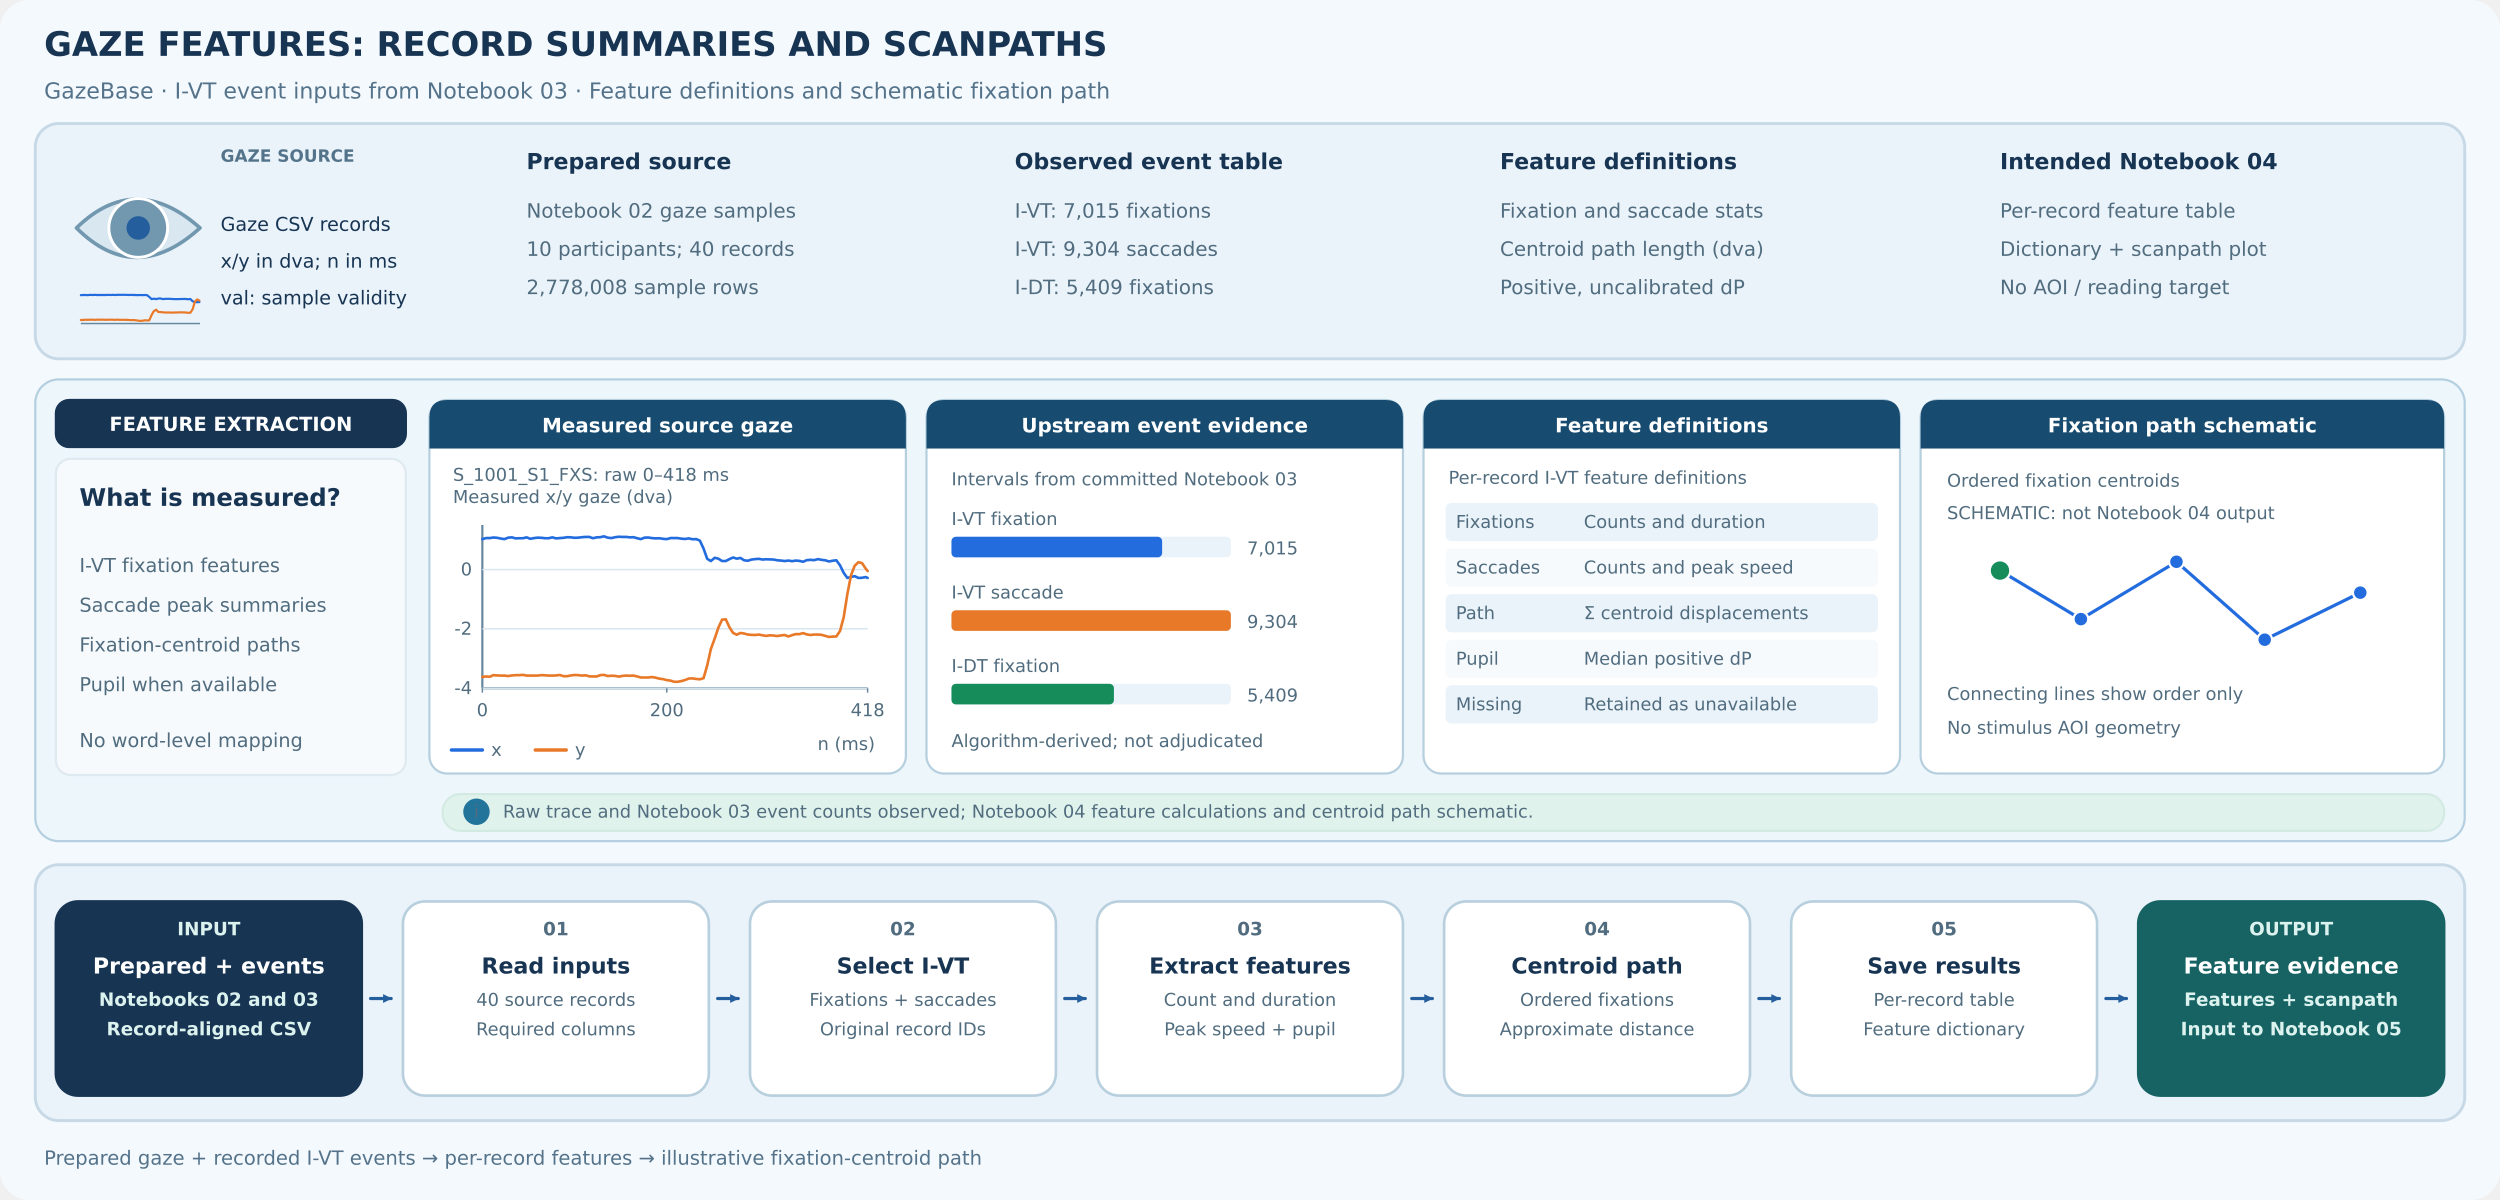
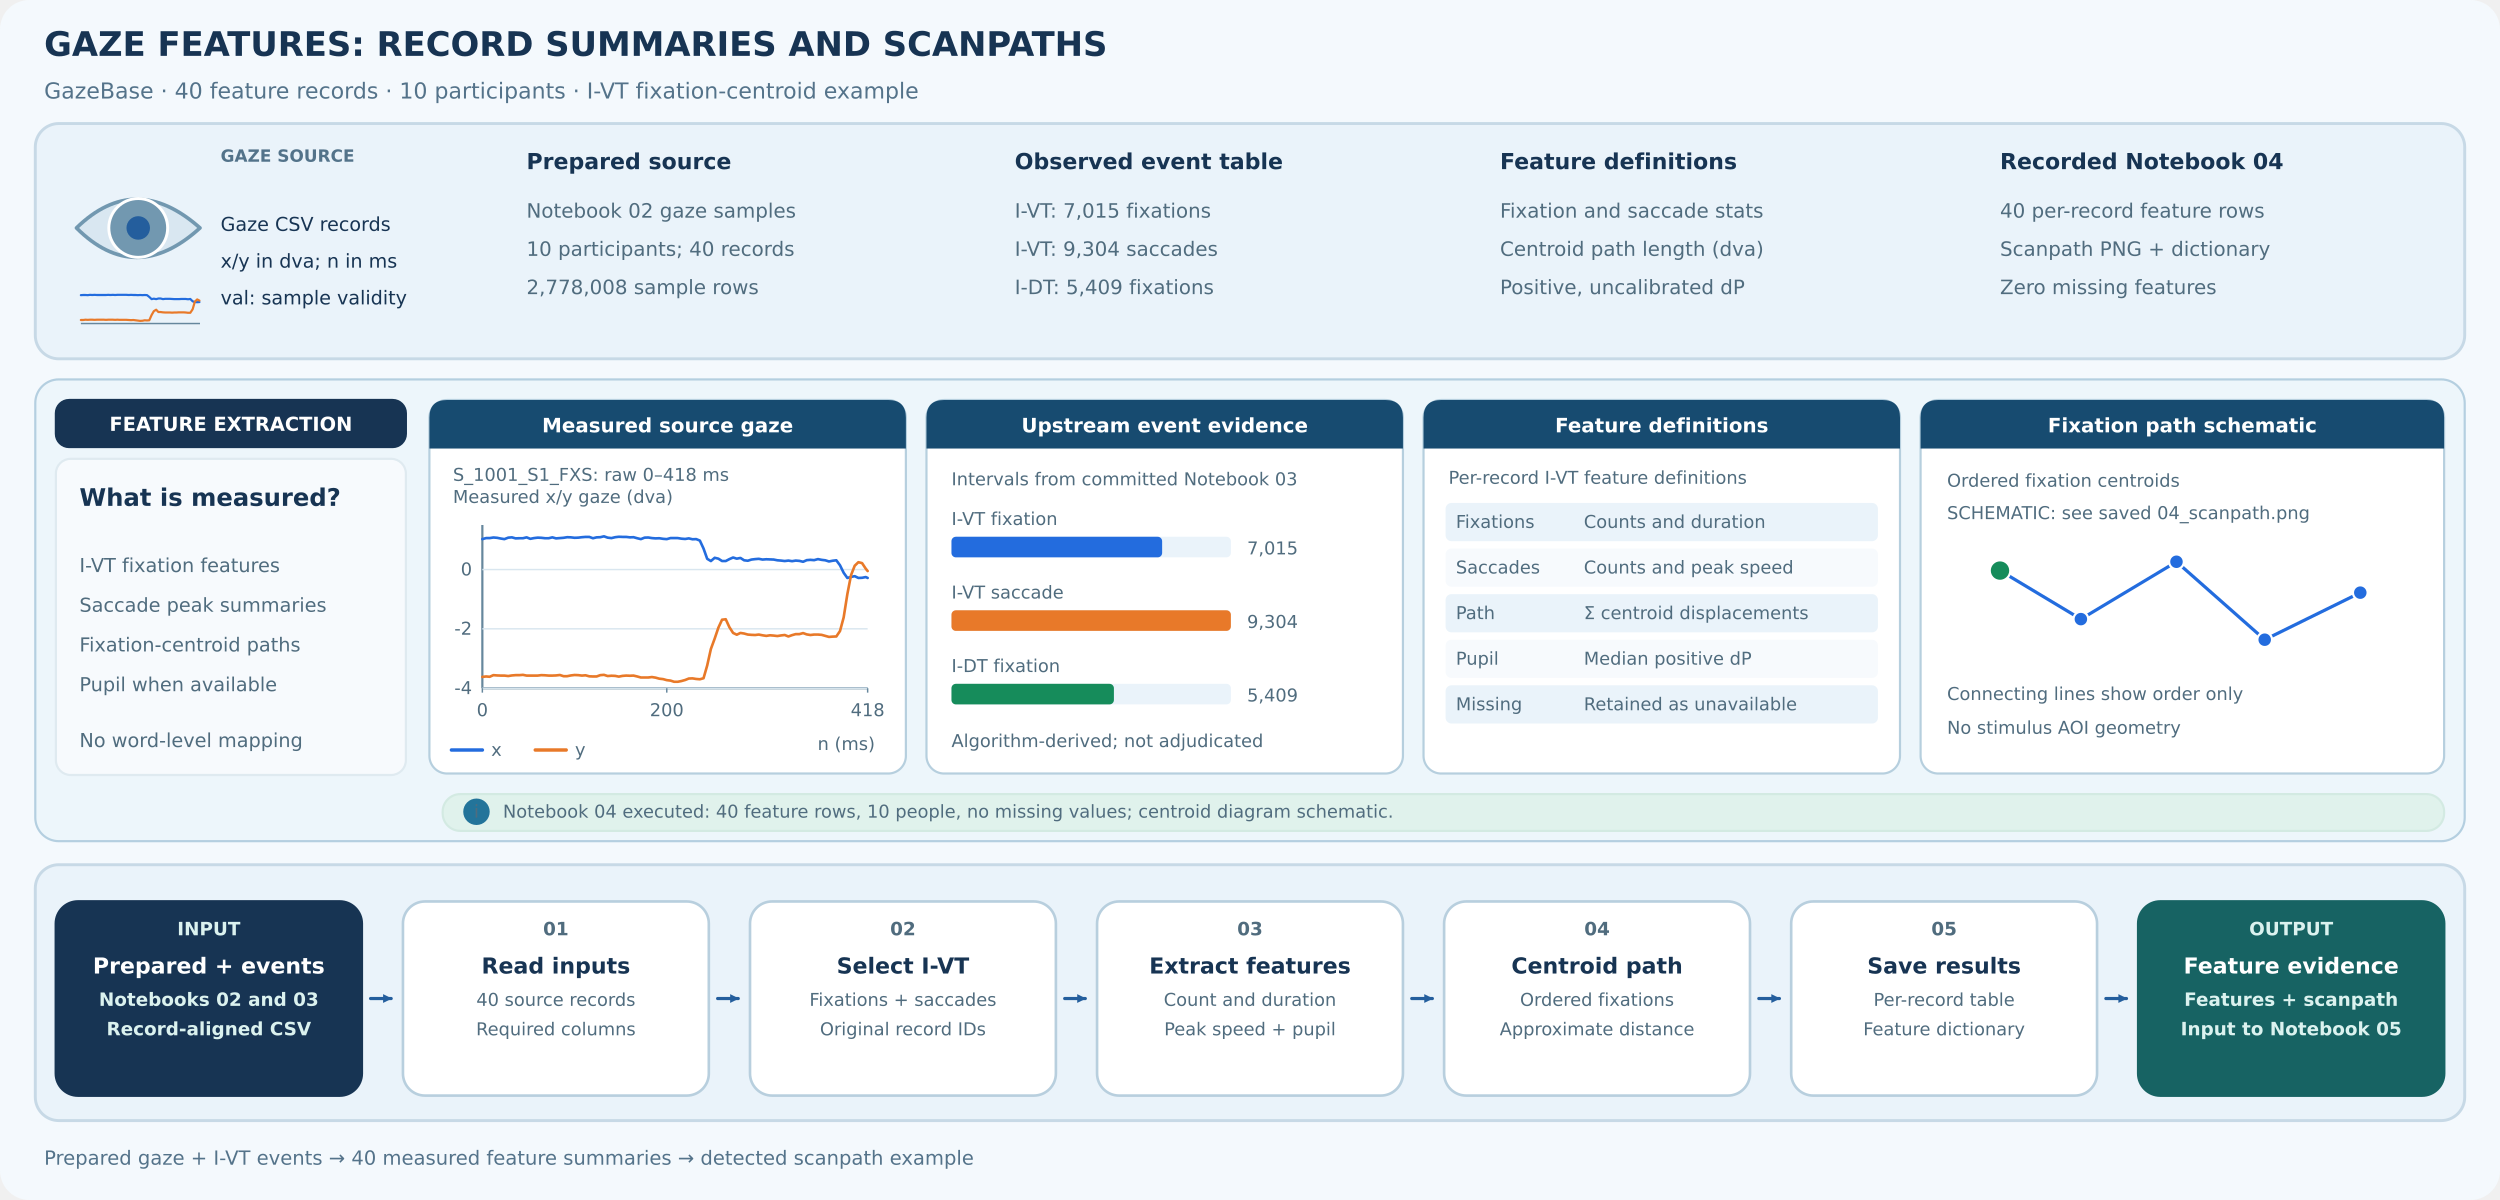
<svg xmlns="http://www.w3.org/2000/svg" width="1700" height="816" viewBox="0 0 1700 816" role="img" aria-labelledby="svg-title svg-desc">
  <defs>
    <style>
.title{font:700 23px DejaVu Sans,Arial,sans-serif;fill:#173453}.subtitle{font:400 15px DejaVu Sans,Arial,sans-serif;fill:#54738A}.sourceheading{font:700 11.5px DejaVu Sans,Arial,sans-serif;fill:#53738A}.sourcebody{font:400 13px DejaVu Sans,Arial,sans-serif;fill:#173453}.ctxhead{font:700 15px DejaVu Sans,Arial,sans-serif;fill:#173453}.ctxbody{font:400 13.5px DejaVu Sans,Arial,sans-serif;fill:#506C7E}.focushead{font:700 16.5px DejaVu Sans,Arial,sans-serif;fill:#173453}.focusbody{font:400 13.1px DejaVu Sans,Arial,sans-serif;fill:#506C7E}.sectionlabel{font:700 13.2px DejaVu Sans,Arial,sans-serif;fill:white}.panelhead{font:700 13.5px DejaVu Sans,Arial,sans-serif;fill:white}.panelbody{font:400 12.1px DejaVu Sans,Arial,sans-serif;fill:#506C7E}.nodeid{font:700 12.5px DejaVu Sans,Arial,sans-serif;fill:#506C7E}.nodetitle{font:700 15px DejaVu Sans,Arial,sans-serif;fill:#173453}.nodedesc{font:400 12.1px DejaVu Sans,Arial,sans-serif;fill:#506C7E}.endnodeid{font:700 12.5px DejaVu Sans,Arial,sans-serif;fill:#DBF2EF}.endnodetitle{font:700 15px DejaVu Sans,Arial,sans-serif;fill:white}.footer{font:400 13.3px DejaVu Sans,Arial,sans-serif;fill:#54738A}</style>
    <marker id="arr" markerWidth="6" markerHeight="6" refX="5.5" refY="3" orient="auto" markerUnits="userSpaceOnUse">
      <path d="M0 0 L6 3 L0 6 Z" fill="#245E9D" />
    </marker>
  </defs>
  <rect x="0" y="0" width="1700" height="816" rx="20" fill="#F4F9FD" stroke="none" stroke-width="1" />
  <g id="band-0-header">
    <text x="30" y="38" class="title">GAZE FEATURES: RECORD SUMMARIES AND SCANPATHS</text>
-     <text x="30" y="67" class="subtitle">GazeBase · I-VT event inputs from Notebook 03 · Feature definitions and schematic fixation path</text>
+     <text x="30" y="67" class="subtitle">GazeBase · 40 feature records · 10 participants · I-VT fixation-centroid example</text>
  </g>
  <g id="band-1-context">
    <rect x="24" y="84" width="1652" height="160" rx="16" fill="#EAF3FA" stroke="#C7D9E6" stroke-width="2" />
    <g id="source">
      <text x="150" y="110" class="sourceheading">GAZE SOURCE</text>
      <path d="M52 155 Q92 116 136 155 Q92 195 52 155Z" fill="#D9E7F1" stroke="#7298B0" stroke-width="2.5" stroke-linejoin="round" />
      <circle cx="94" cy="155" r="20" fill="#7298B0" stroke="#FFFFFF" stroke-width="2" />
      <circle cx="94" cy="155" r="8" fill="#245E9D" />
      <line x1="55" y1="220" x2="136" y2="220" stroke="#66879D" stroke-width="1" />
      <path d="M55.0 200.7 L56.6 200.6 L58.1 200.6 L59.7 200.7 L61.2 200.5 L62.8 200.6 L64.3 200.5 L65.9 200.6 L67.4 200.6 L69.0 200.6 L70.5 200.6 L72.1 200.6 L73.6 200.5 L75.2 200.6 L76.7 200.5 L78.3 200.6 L79.8 200.5 L81.4 200.5 L82.9 200.5 L84.5 200.5 L86.0 200.5 L87.6 200.6 L89.1 200.5 L90.7 200.6 L92.2 200.6 L93.8 200.7 L95.3 200.6 L96.9 200.7 L98.4 200.6 L100.0 200.7 L101.5 201.9 L103.1 203.4 L104.6 203.1 L106.2 203.4 L107.7 203.0 L109.3 203.0 L110.8 203.4 L112.4 203.2 L113.9 203.2 L115.5 203.2 L117.0 203.3 L118.6 203.4 L120.1 203.4 L121.7 203.4 L123.2 203.3 L124.8 203.3 L126.3 203.3 L127.9 203.5 L129.4 203.3 L131.0 204.9 L132.5 205.4 L134.1 205.5 L135.6 205.4" fill="none" stroke="#236CDE" stroke-width="1.5" stroke-linecap="round" stroke-linejoin="round" />
      <path d="M55.0 217.6 L56.6 217.6 L58.1 217.4 L59.7 217.5 L61.2 217.4 L62.8 217.4 L64.3 217.5 L65.9 217.4 L67.4 217.4 L69.0 217.4 L70.5 217.4 L72.1 217.5 L73.6 217.4 L75.2 217.4 L76.7 217.4 L78.3 217.5 L79.8 217.4 L81.4 217.5 L82.9 217.5 L84.5 217.5 L86.0 217.5 L87.6 217.6 L89.1 217.7 L90.7 217.6 L92.2 217.8 L93.8 218.0 L95.3 218.2 L96.9 218.1 L98.4 217.8 L100.0 217.9 L101.5 217.8 L103.1 214.2 L104.6 211.6 L106.2 210.6 L107.7 212.2 L109.3 212.2 L110.8 212.4 L112.4 212.5 L113.9 212.5 L115.5 212.5 L117.0 212.6 L118.6 212.5 L120.1 212.5 L121.7 212.4 L123.2 212.4 L124.8 212.4 L126.3 212.5 L127.9 212.7 L129.4 212.7 L131.0 210.3 L132.5 205.1 L134.1 203.6 L135.6 204.4" fill="none" stroke="#E87929" stroke-width="1.5" stroke-linecap="round" stroke-linejoin="round" />
      <text x="150" y="157" class="sourcebody">Gaze CSV records</text>
      <text x="150" y="182" class="sourcebody">x/y in dva; n in ms</text>
      <text x="150" y="207" class="sourcebody">val: sample validity</text>
    </g>
    <g id="context-1">
      <text x="358" y="115" class="ctxhead">Prepared source</text>
      <text x="358" y="148" class="ctxbody">Notebook 02 gaze samples</text>
      <text x="358" y="174" class="ctxbody">10 participants; 40 records</text>
      <text x="358" y="200" class="ctxbody">2,778,008 sample rows</text>
    </g>
    <g id="context-2">
      <text x="690" y="115" class="ctxhead">Observed event table</text>
      <text x="690" y="148" class="ctxbody">I-VT: 7,015 fixations</text>
      <text x="690" y="174" class="ctxbody">I-VT: 9,304 saccades</text>
      <text x="690" y="200" class="ctxbody">I-DT: 5,409 fixations</text>
    </g>
    <g id="context-3">
      <text x="1020" y="115" class="ctxhead">Feature definitions</text>
      <text x="1020" y="148" class="ctxbody">Fixation and saccade stats</text>
      <text x="1020" y="174" class="ctxbody">Centroid path length (dva)</text>
      <text x="1020" y="200" class="ctxbody">Positive, uncalibrated dP</text>
    </g>
    <g id="context-4">
-       <text x="1360" y="115" class="ctxhead">Intended Notebook 04</text>
-       <text x="1360" y="148" class="ctxbody">Per-record feature table</text>
-       <text x="1360" y="174" class="ctxbody">Dictionary + scanpath plot</text>
-       <text x="1360" y="200" class="ctxbody">No AOI / reading target</text>
+       <text x="1360" y="115" class="ctxhead">Recorded Notebook 04</text>
+       <text x="1360" y="148" class="ctxbody">40 per-record feature rows</text>
+       <text x="1360" y="174" class="ctxbody">Scanpath PNG + dictionary</text>
+       <text x="1360" y="200" class="ctxbody">Zero missing features</text>
    </g>
  </g>
  <g id="band-2-analysis">
    <rect x="24" y="258" width="1652" height="314" rx="16" fill="#EDF6FB" stroke="#B4CFE0" stroke-width="1.5" />
    <g id="focus">
      <rect x="38" y="272" width="238" height="32" rx="9" fill="#173453" stroke="#173453" stroke-width="1.5" />
      <text x="157" y="293" class="sectionlabel" text-anchor="middle">FEATURE EXTRACTION</text>
      <rect x="38" y="312" width="238" height="215" rx="10" fill="#F7FAFD" stroke="#DFEAF0" stroke-width="1.5" />
      <text x="54" y="344" class="focushead">What is measured?</text>
      <text x="54" y="389" class="focusbody">I-VT fixation features</text>
      <text x="54" y="416" class="focusbody">Saccade peak summaries</text>
      <text x="54" y="443" class="focusbody">Fixation-centroid paths</text>
      <text x="54" y="470" class="focusbody">Pupil when available</text>
      <text x="54" y="508" class="focusbody">No word-level mapping</text>
    </g>
    <g id="panels">
      <g id="panel-1">
        <rect x="292" y="272" width="324" height="254" rx="12" fill="#FFFFFF" stroke="#B6CFDE" stroke-width="1.5" />
        <path d="M304 272 H604 Q616 272 616 284 V305 H292 V284 Q292 272 304 272 Z" fill="#174B70" />
        <text x="454" y="294" class="panelhead" text-anchor="middle">Measured source gaze</text>
        <g id="scientific-panel-1">
          <text x="308" y="327" class="panelbody">S_1001_S1_FXS: raw 0–418 ms</text>
          <text x="308" y="342" class="panelbody">Measured x/y gaze (dva)</text>
          <line x1="328" y1="357" x2="328" y2="468" stroke="#66879D" stroke-width="1.5" />
          <line x1="328" y1="468" x2="590" y2="468" stroke="#66879D" stroke-width="1.5" />
          <line x1="328" y1="468" x2="590" y2="468" stroke="#D9E6EF" stroke-width="1" />
          <text x="321" y="472" class="panelbody" text-anchor="end">-4</text>
          <line x1="328" y1="427.6" x2="590" y2="427.6" stroke="#D9E6EF" stroke-width="1" />
          <text x="321" y="431.6" class="panelbody" text-anchor="end">-2</text>
          <line x1="328" y1="387.3" x2="590" y2="387.3" stroke="#D9E6EF" stroke-width="1" />
          <text x="321" y="391.3" class="panelbody" text-anchor="end">0</text>
          <line x1="328" y1="468" x2="328" y2="471" stroke="#66879D" stroke-width="1" />
          <text x="328" y="487" class="panelbody" text-anchor="middle">0</text>
          <line x1="453.4" y1="468" x2="453.4" y2="471" stroke="#66879D" stroke-width="1" />
          <text x="453.4" y="487" class="panelbody" text-anchor="middle">200</text>
          <line x1="590" y1="468" x2="590" y2="471" stroke="#66879D" stroke-width="1" />
          <text x="590" y="487" class="panelbody" text-anchor="middle">418</text>
          <path d="M328.0 366.6 L330.5 365.9 L333.0 365.9 L335.5 365.5 L338.0 365.7 L340.5 366.2 L343.0 366.6 L345.6 365.6 L348.1 365.4 L350.6 366.1 L353.1 366.0 L355.6 366.0 L358.1 365.4 L360.6 366.4 L363.1 365.9 L365.6 365.6 L368.1 365.7 L370.6 366.0 L373.1 366.0 L375.6 365.4 L378.1 366.1 L380.7 365.9 L383.2 365.7 L385.7 365.3 L388.2 365.4 L390.7 365.7 L393.2 365.6 L395.7 365.3 L398.2 365.1 L400.7 365.1 L403.2 366.0 L405.7 365.4 L408.2 365.3 L410.7 364.7 L413.2 365.6 L415.8 365.9 L418.3 365.3 L420.8 365.0 L423.3 365.1 L425.8 365.1 L428.3 365.4 L430.8 365.3 L433.3 366.0 L435.8 366.6 L438.3 365.6 L440.8 365.5 L443.3 365.9 L445.8 366.1 L448.3 366.0 L450.9 366.4 L453.4 366.6 L455.9 365.9 L458.4 365.9 L460.9 365.9 L463.4 366.3 L465.9 366.5 L468.4 366.1 L470.9 366.7 L473.4 366.6 L475.9 367.6 L478.4 373.0 L480.9 380.0 L483.4 381.5 L486.0 379.3 L488.5 379.9 L491.0 381.5 L493.5 381.5 L496.0 380.2 L498.5 379.1 L501.0 379.9 L503.5 379.4 L506.0 381.0 L508.5 381.3 L511.0 380.5 L513.5 380.2 L516.0 380.0 L518.5 380.5 L521.1 380.3 L523.6 380.4 L526.1 380.5 L528.6 381.0 L531.1 381.2 L533.6 381.5 L536.1 381.2 L538.6 381.6 L541.1 381.2 L543.6 381.4 L546.1 382.0 L548.6 380.9 L551.1 380.7 L553.6 380.9 L556.2 380.2 L558.7 380.7 L561.2 381.0 L563.7 381.8 L566.2 381.3 L568.7 381.0 L571.2 384.4 L573.7 389.5 L576.2 393.0 L578.7 392.3 L581.2 391.8 L583.7 393.0 L586.2 392.9 L588.7 392.4 L590.0 393.0" fill="none" stroke="#236CDE" stroke-width="1.8" stroke-linecap="round" stroke-linejoin="round" />
          <path d="M328.0 460.3 L330.5 460.0 L333.0 460.2 L335.5 459.1 L338.0 459.3 L340.5 459.4 L343.0 459.4 L345.6 459.7 L348.1 459.3 L350.6 459.1 L353.1 459.1 L355.6 458.9 L358.1 459.4 L360.6 459.4 L363.1 459.4 L365.6 459.4 L368.1 459.1 L370.6 459.2 L373.1 459.4 L375.6 459.4 L378.1 459.3 L380.7 459.0 L383.2 459.8 L385.7 459.8 L388.2 459.3 L390.7 459.0 L393.2 459.1 L395.7 459.4 L398.2 459.2 L400.7 459.9 L403.2 460.0 L405.7 460.0 L408.2 459.1 L410.7 458.9 L413.2 459.7 L415.8 459.5 L418.3 459.6 L420.8 460.1 L423.3 459.6 L425.8 459.4 L428.3 459.5 L430.8 459.4 L433.3 460.0 L435.8 460.7 L438.3 460.7 L440.8 460.7 L443.3 460.4 L445.8 460.8 L448.3 461.5 L450.9 461.8 L453.4 462.5 L455.9 462.8 L458.4 463.6 L460.9 463.6 L463.4 463.1 L465.9 462.4 L468.4 461.4 L470.9 461.3 L473.4 461.7 L475.9 461.9 L478.4 461.2 L480.9 452.5 L483.4 441.3 L486.0 434.2 L488.5 426.8 L491.0 421.4 L493.5 421.1 L496.0 426.5 L498.5 430.4 L501.0 431.6 L503.5 430.4 L506.0 430.8 L508.5 431.5 L511.0 431.7 L513.5 431.8 L516.0 431.5 L518.5 432.0 L521.1 432.4 L523.6 432.0 L526.1 432.2 L528.6 432.5 L531.1 432.1 L533.6 431.8 L536.1 432.8 L538.6 431.9 L541.1 431.2 L543.6 431.2 L546.1 430.5 L548.6 431.4 L551.1 431.8 L553.6 431.5 L556.2 431.5 L558.7 431.7 L561.2 432.4 L563.7 433.1 L566.2 432.9 L568.7 432.8 L571.2 429.1 L573.7 419.8 L576.2 404.0 L578.7 391.1 L581.2 384.7 L583.7 382.3 L586.2 382.9 L588.7 386.7 L590.0 388.3" fill="none" stroke="#E87929" stroke-width="1.8" stroke-linecap="round" stroke-linejoin="round" />
          <path d="M307 510 L328 510" fill="none" stroke="#236CDE" stroke-width="2.4" stroke-linecap="round" stroke-linejoin="round" />
          <text x="334" y="514" class="panelbody">x</text>
          <path d="M364 510 L385 510" fill="none" stroke="#E87929" stroke-width="2.4" stroke-linecap="round" stroke-linejoin="round" />
          <text x="391" y="514" class="panelbody">y</text>
          <text x="595" y="510" class="panelbody" text-anchor="end">n (ms)</text>
        </g>
      </g>
      <g id="panel-2">
        <rect x="630" y="272" width="324" height="254" rx="12" fill="#FFFFFF" stroke="#B6CFDE" stroke-width="1.5" />
        <path d="M642 272 H942 Q954 272 954 284 V305 H630 V284 Q630 272 642 272Z" fill="#174B70" />
        <text x="792" y="294" class="panelhead" text-anchor="middle">Upstream event evidence</text>
        <g id="scientific-panel-2">
          <text x="647" y="330" class="panelbody">Intervals from committed Notebook 03</text>
          <text x="647" y="357" class="panelbody">I-VT fixation</text>
          <rect x="647" y="365" width="190" height="14" rx="3" fill="#EAF3FA" stroke="none" stroke-width="0" />
          <rect x="647" y="365" width="143.256" height="14" rx="3" fill="#236CDE" stroke="none" stroke-width="0" />
          <text x="848" y="377" class="panelbody">7,015</text>
          <text x="647" y="407" class="panelbody">I-VT saccade</text>
          <rect x="647" y="415" width="190" height="14" rx="3" fill="#EAF3FA" stroke="none" stroke-width="0" />
          <rect x="647" y="415" width="190" height="14" rx="3" fill="#E87929" stroke="none" stroke-width="0" />
          <text x="848" y="427" class="panelbody">9,304</text>
          <text x="647" y="457" class="panelbody">I-DT fixation</text>
          <rect x="647" y="465" width="190" height="14" rx="3" fill="#EAF3FA" stroke="none" stroke-width="0" />
          <rect x="647" y="465" width="110.459" height="14" rx="3" fill="#168C5B" stroke="none" stroke-width="0" />
          <text x="848" y="477" class="panelbody">5,409</text>
          <text x="647" y="508" class="panelbody">Algorithm-derived; not adjudicated</text>
        </g>
      </g>
      <g id="panel-3">
        <rect x="968" y="272" width="324" height="254" rx="12" fill="#FFFFFF" stroke="#B6CFDE" stroke-width="1.5" />
        <path d="M980 272 H1280 Q1292 272 1292 284 V305 H968 V284 Q968 272 980 272Z" fill="#174B70" />
        <text x="1130" y="294" class="panelhead" text-anchor="middle">Feature definitions</text>
        <g id="scientific-panel-3">
          <text x="985" y="329" class="panelbody">Per-record I-VT feature definitions</text>
          <rect x="983" y="342" width="294" height="26" rx="4" fill="#EAF3FA" stroke="none" stroke-width="0" />
          <text x="990" y="359" class="panelbody">Fixations</text>
          <text x="1077" y="359" class="panelbody">Counts and duration</text>
          <rect x="983" y="373" width="294" height="26" rx="4" fill="#F7FAFD" stroke="none" stroke-width="0" />
          <text x="990" y="390" class="panelbody">Saccades</text>
          <text x="1077" y="390" class="panelbody">Counts and peak speed</text>
          <rect x="983" y="404" width="294" height="26" rx="4" fill="#EAF3FA" stroke="none" stroke-width="0" />
          <text x="990" y="421" class="panelbody">Path</text>
          <text x="1077" y="421" class="panelbody">Σ centroid displacements</text>
          <rect x="983" y="435" width="294" height="26" rx="4" fill="#F7FAFD" stroke="none" stroke-width="0" />
          <text x="990" y="452" class="panelbody">Pupil</text>
          <text x="1077" y="452" class="panelbody">Median positive dP</text>
          <rect x="983" y="466" width="294" height="26" rx="4" fill="#EAF3FA" stroke="none" stroke-width="0" />
          <text x="990" y="483" class="panelbody">Missing</text>
          <text x="1077" y="483" class="panelbody">Retained as unavailable</text>
        </g>
      </g>
      <g id="panel-4">
        <rect x="1306" y="272" width="356" height="254" rx="12" fill="#FFFFFF" stroke="#B6CFDE" stroke-width="1.5" />
        <path d="M1318 272 H1650 Q1662 272 1662 284 V305 H1306 V284 Q1306 272 1318 272Z" fill="#174B70" />
        <text x="1484" y="294" class="panelhead" text-anchor="middle">Fixation path schematic</text>
        <g id="scientific-panel-4">
          <text x="1324" y="331" class="panelbody">Ordered fixation centroids</text>
-           <text x="1324" y="353" class="panelbody">SCHEMATIC: not Notebook 04 output</text>
+           <text x="1324" y="353" class="panelbody">SCHEMATIC: see saved 04_scanpath.png</text>
          <path d="M1360 388 L1415 421 L1480 382 L1540 435 L1605 403" fill="none" stroke="#236CDE" stroke-width="2.2" stroke-linecap="round" stroke-linejoin="round" />
          <circle cx="1360" cy="388" r="7" fill="#168C5B" stroke="#FFFFFF" stroke-width="1.5" />
          <circle cx="1415" cy="421" r="5" fill="#236CDE" stroke="#FFFFFF" stroke-width="1.5" />
          <circle cx="1480" cy="382" r="5" fill="#236CDE" stroke="#FFFFFF" stroke-width="1.5" />
          <circle cx="1540" cy="435" r="5" fill="#236CDE" stroke="#FFFFFF" stroke-width="1.5" />
          <circle cx="1605" cy="403" r="5" fill="#236CDE" stroke="#FFFFFF" stroke-width="1.5" />
          <text x="1324" y="476" class="panelbody">Connecting lines show order only</text>
          <text x="1324" y="499" class="panelbody">No stimulus AOI geometry</text>
        </g>
      </g>
    </g>
    <g id="scientific-note">
      <rect x="301" y="540" width="1361" height="25" rx="12" fill="#E0F2EC" stroke="#D3EAE2" stroke-width="1.5" />
      <circle cx="324" cy="552" r="9" fill="#23749A" />
      <text x="324" y="556" class="panelbody" text-anchor="middle" fill="#FFFFFF" font-weight="700">i</text>
-       <text x="342" y="556" class="panelbody" font-weight="700" fill="#173453">Raw trace and Notebook 03 event counts observed; Notebook 04 feature calculations and centroid path schematic.</text>
+       <text x="342" y="556" class="panelbody" font-weight="700" fill="#173453">Notebook 04 executed: 40 feature rows, 10 people, no missing values; centroid diagram schematic.</text>
    </g>
  </g>
  <g id="band-3-workflow">
    <rect x="24" y="588" width="1652" height="174" rx="16" fill="#EAF3FA" stroke="#C7D9E6" stroke-width="2" />
    <g id="nodes">
      <g id="node-0">
        <rect x="38" y="613" width="208" height="132" rx="15" fill="#173453" stroke="#173453" stroke-width="1.8" />
        <text x="142" y="636" class="endnodeid" text-anchor="middle">INPUT</text>
        <text x="142" y="662" class="endnodetitle" text-anchor="middle">Prepared + events</text>
        <text x="142" y="684" class="endnodeid" text-anchor="middle">Notebooks 02 and 03</text>
        <text x="142" y="704" class="endnodeid" text-anchor="middle">Record-aligned CSV</text>
      </g>
      <g id="node-1">
        <rect x="274" y="613" width="208" height="132" rx="15" fill="#FFFFFF" stroke="#B8CFDE" stroke-width="1.8" />
        <text x="378" y="636" class="nodeid" text-anchor="middle">01</text>
        <text x="378" y="662" class="nodetitle" text-anchor="middle">Read inputs</text>
        <text x="378" y="684" class="nodedesc" text-anchor="middle">40 source records</text>
        <text x="378" y="704" class="nodedesc" text-anchor="middle">Required columns</text>
      </g>
      <g id="node-2">
        <rect x="510" y="613" width="208" height="132" rx="15" fill="#FFFFFF" stroke="#B8CFDE" stroke-width="1.8" />
        <text x="614" y="636" class="nodeid" text-anchor="middle">02</text>
        <text x="614" y="662" class="nodetitle" text-anchor="middle">Select I-VT</text>
        <text x="614" y="684" class="nodedesc" text-anchor="middle">Fixations + saccades</text>
        <text x="614" y="704" class="nodedesc" text-anchor="middle">Original record IDs</text>
      </g>
      <g id="node-3">
        <rect x="746" y="613" width="208" height="132" rx="15" fill="#FFFFFF" stroke="#B8CFDE" stroke-width="1.8" />
        <text x="850" y="636" class="nodeid" text-anchor="middle">03</text>
        <text x="850" y="662" class="nodetitle" text-anchor="middle">Extract features</text>
        <text x="850" y="684" class="nodedesc" text-anchor="middle">Count and duration</text>
        <text x="850" y="704" class="nodedesc" text-anchor="middle">Peak speed + pupil</text>
      </g>
      <g id="node-4">
        <rect x="982" y="613" width="208" height="132" rx="15" fill="#FFFFFF" stroke="#B8CFDE" stroke-width="1.8" />
        <text x="1086" y="636" class="nodeid" text-anchor="middle">04</text>
        <text x="1086" y="662" class="nodetitle" text-anchor="middle">Centroid path</text>
        <text x="1086" y="684" class="nodedesc" text-anchor="middle">Ordered fixations</text>
        <text x="1086" y="704" class="nodedesc" text-anchor="middle">Approximate distance</text>
      </g>
      <g id="node-5">
        <rect x="1218" y="613" width="208" height="132" rx="15" fill="#FFFFFF" stroke="#B8CFDE" stroke-width="1.8" />
        <text x="1322" y="636" class="nodeid" text-anchor="middle">05</text>
        <text x="1322" y="662" class="nodetitle" text-anchor="middle">Save results</text>
        <text x="1322" y="684" class="nodedesc" text-anchor="middle">Per-record table</text>
        <text x="1322" y="704" class="nodedesc" text-anchor="middle">Feature dictionary</text>
      </g>
      <g id="node-6">
        <rect x="1454" y="613" width="208" height="132" rx="15" fill="#176363" stroke="#176363" stroke-width="1.8" />
        <text x="1558" y="636" class="endnodeid" text-anchor="middle">OUTPUT</text>
        <text x="1558" y="662" class="endnodetitle" text-anchor="middle">Feature evidence</text>
        <text x="1558" y="684" class="endnodeid" text-anchor="middle">Features + scanpath</text>
        <text x="1558" y="704" class="endnodeid" text-anchor="middle">Input to Notebook 05</text>
      </g>
    </g>
    <g id="connectors">
      <path d="M252 679 L266 679" fill="none" stroke="#245E9D" stroke-width="2.2" stroke-linecap="round" stroke-linejoin="round" marker-end="url(#arr)" />
      <path d="M488 679 L502 679" fill="none" stroke="#245E9D" stroke-width="2.2" stroke-linecap="round" stroke-linejoin="round" marker-end="url(#arr)" />
      <path d="M724 679 L738 679" fill="none" stroke="#245E9D" stroke-width="2.2" stroke-linecap="round" stroke-linejoin="round" marker-end="url(#arr)" />
      <path d="M960 679 L974 679" fill="none" stroke="#245E9D" stroke-width="2.2" stroke-linecap="round" stroke-linejoin="round" marker-end="url(#arr)" />
      <path d="M1196 679 L1210 679" fill="none" stroke="#245E9D" stroke-width="2.2" stroke-linecap="round" stroke-linejoin="round" marker-end="url(#arr)" />
      <path d="M1432 679 L1446 679" fill="none" stroke="#245E9D" stroke-width="2.2" stroke-linecap="round" stroke-linejoin="round" marker-end="url(#arr)" />
    </g>
  </g>
  <g id="band-4-summary">
-     <text x="30" y="792" class="footer">Prepared gaze + recorded I-VT events → per-record features → illustrative fixation-centroid path</text>
+     <text x="30" y="792" class="footer">Prepared gaze + I-VT events → 40 measured feature summaries → detected scanpath example</text>
  </g>
</svg>
